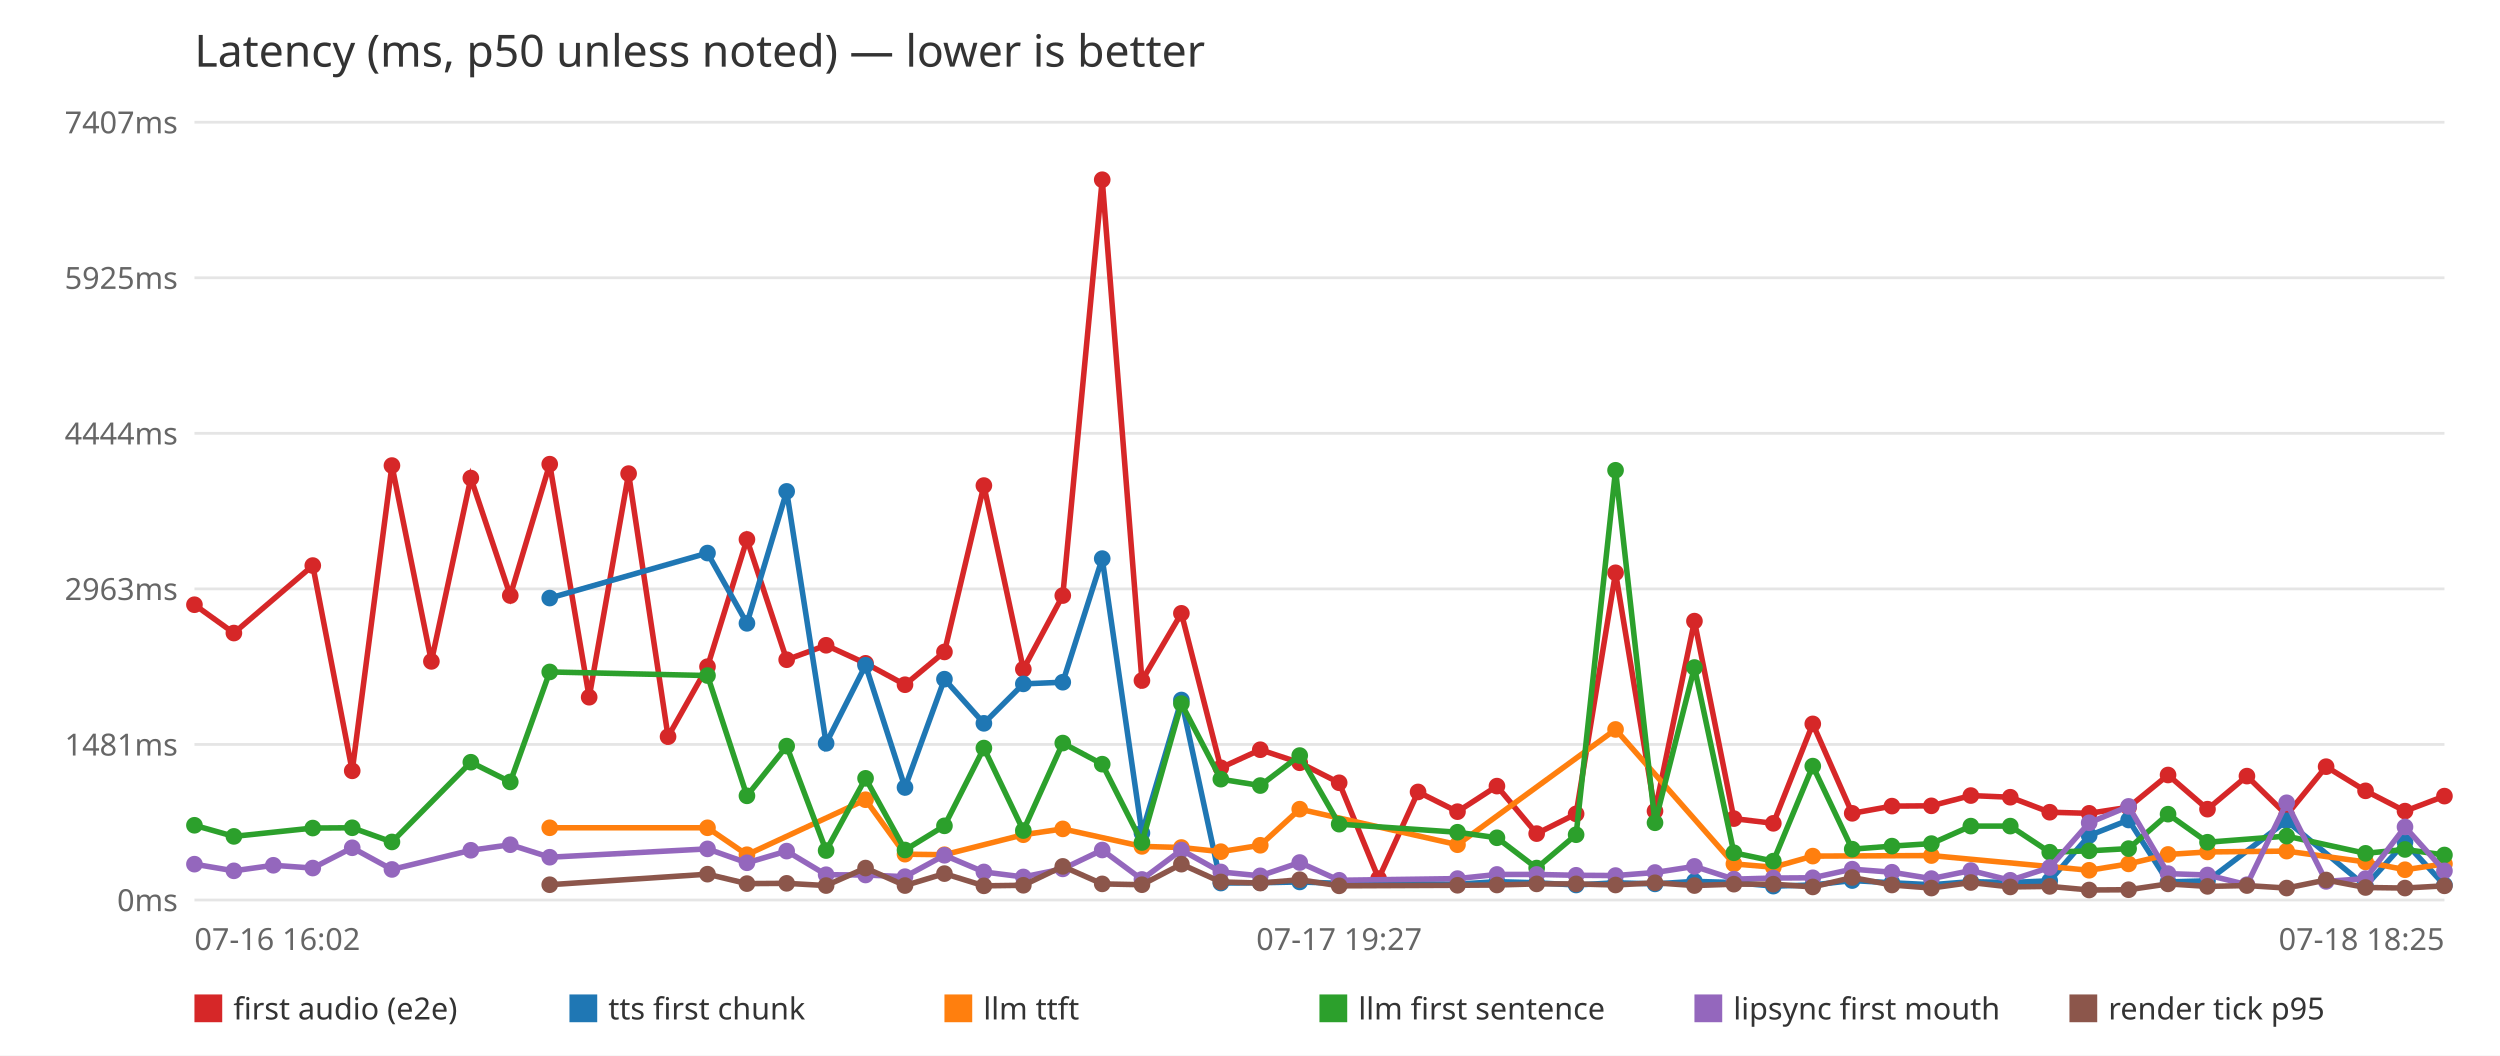
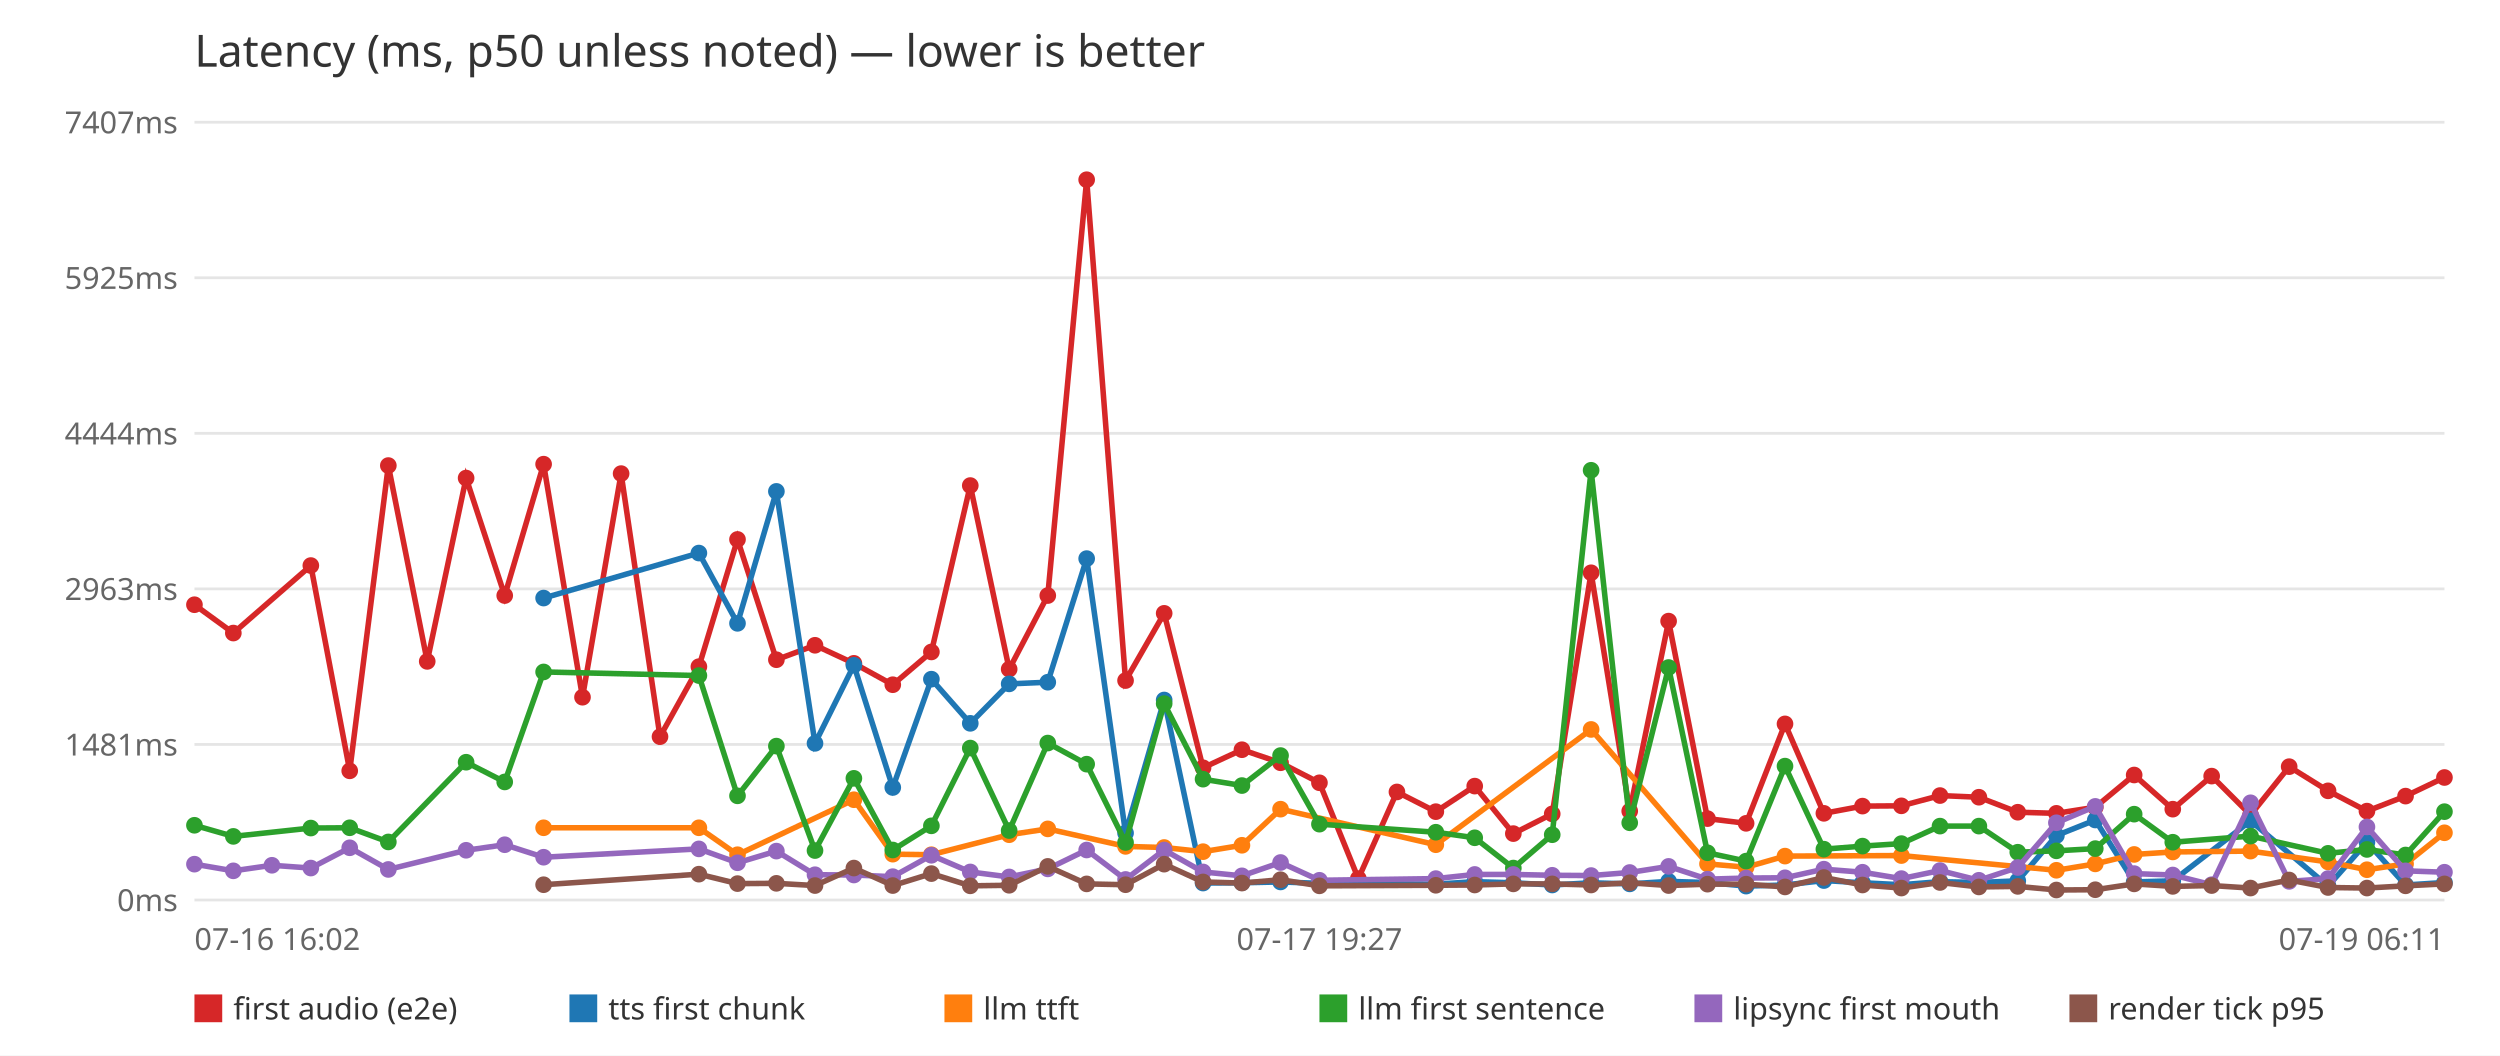
<svg xmlns="http://www.w3.org/2000/svg" width="900" height="380" viewBox="0 0 900 380" font-family="sans-serif">
  <rect width="900" height="380" fill="white" />
  <text x="70" y="24" font-size="16" fill="#333">Latency (ms, p50 unless noted) — lower is better</text>
  <line x1="70" y1="324.0" x2="880" y2="324.0" stroke="#e5e5e5" />
  <text x="64" y="328.0" font-size="11" fill="#666" text-anchor="end">0ms</text>
  <line x1="70" y1="268.0" x2="880" y2="268.0" stroke="#e5e5e5" />
  <text x="64" y="272.0" font-size="11" fill="#666" text-anchor="end">1481ms</text>
  <line x1="70" y1="212.0" x2="880" y2="212.0" stroke="#e5e5e5" />
  <text x="64" y="216.0" font-size="11" fill="#666" text-anchor="end">2963ms</text>
  <line x1="70" y1="156.0" x2="880" y2="156.0" stroke="#e5e5e5" />
  <text x="64" y="160.0" font-size="11" fill="#666" text-anchor="end">4444ms</text>
  <line x1="70" y1="100.0" x2="880" y2="100.0" stroke="#e5e5e5" />
  <text x="64" y="104.0" font-size="11" fill="#666" text-anchor="end">5925ms</text>
  <line x1="70" y1="44.0" x2="880" y2="44.0" stroke="#e5e5e5" />
  <text x="64" y="48.0" font-size="11" fill="#666" text-anchor="end">7407ms</text>
  <text x="70.0" y="342" font-size="11" fill="#666" text-anchor="start">07-16 16:02</text>
-   <text x="482.1" y="342" font-size="11" fill="#666" text-anchor="middle">07-17 19:27</text>
-   <text x="880.0" y="342" font-size="11" fill="#666" text-anchor="end">07-18 18:25</text>
-   <polyline points="70.0,217.7 84.2,227.9 112.6,203.6 126.8,277.5 141.1,167.6 155.3,238.1 169.5,172.1 183.7,214.4 197.9,167.1 212.1,251.0 226.3,170.5 240.5,265.2 254.7,240.0 268.9,194.2 283.2,237.5 297.4,232.3 311.6,238.8 325.8,246.5 340.0,234.7 354.2,174.8 368.4,240.9 382.6,214.4 396.8,64.7 411.1,245.0 425.3,220.8 439.5,276.4 453.7,269.9 467.9,274.6 482.1,281.8 496.3,316.3 510.5,285.1 524.7,292.2 538.9,283.0 553.2,300.1 567.4,293.0 581.6,206.2 595.8,292.0 610.0,223.6 624.2,294.7 638.4,296.4 652.6,260.6 666.8,292.8 681.1,290.2 695.3,290.1 709.5,286.4 723.7,287.0 737.9,292.4 752.1,292.8 766.3,290.6 780.5,279.0 794.7,291.3 808.9,279.4 823.2,293.4 837.4,276.0 851.6,284.7 865.8,292.0 880.0,286.6" fill="none" stroke="#d62728" stroke-width="2" />
+   <text x="475.0" y="342" font-size="11" fill="#666" text-anchor="middle">07-17 19:27</text>
+   <text x="880.0" y="342" font-size="11" fill="#666" text-anchor="end">07-19 06:11</text>
+   <polyline points="70.0,217.7 84.0,227.9 111.9,203.6 125.9,277.5 139.8,167.6 153.8,238.1 167.8,172.1 181.7,214.4 195.7,167.1 209.7,251.0 223.6,170.5 237.6,265.2 251.6,240.0 265.5,194.2 279.5,237.5 293.4,232.3 307.4,238.8 321.4,246.5 335.3,234.7 349.3,174.8 363.3,240.9 377.2,214.4 391.2,64.7 405.2,245.0 419.1,220.8 433.1,276.4 447.1,269.9 461.0,274.6 475.0,281.8 489.0,316.3 502.9,285.1 516.9,292.2 530.9,283.0 544.8,300.1 558.8,293.0 572.8,206.2 586.7,292.0 600.7,223.6 614.7,294.7 628.6,296.4 642.6,260.6 656.6,292.8 670.5,290.2 684.5,290.1 698.4,286.4 712.4,287.0 726.4,292.4 740.3,292.8 754.3,290.6 768.3,279.0 782.2,291.3 796.2,279.4 810.2,293.4 824.1,276.0 838.1,284.7 852.1,292.0 866.0,286.6 880.0,279.9" fill="none" stroke="#d62728" stroke-width="2" />
  <circle cx="70.0" cy="217.7" r="3" fill="#d62728" />
-   <circle cx="84.2" cy="227.9" r="3" fill="#d62728" />
-   <circle cx="112.6" cy="203.6" r="3" fill="#d62728" />
-   <circle cx="126.8" cy="277.5" r="3" fill="#d62728" />
-   <circle cx="141.1" cy="167.6" r="3" fill="#d62728" />
-   <circle cx="155.3" cy="238.1" r="3" fill="#d62728" />
-   <circle cx="169.5" cy="172.1" r="3" fill="#d62728" />
-   <circle cx="183.7" cy="214.4" r="3" fill="#d62728" />
-   <circle cx="197.9" cy="167.1" r="3" fill="#d62728" />
-   <circle cx="212.1" cy="251.0" r="3" fill="#d62728" />
-   <circle cx="226.3" cy="170.5" r="3" fill="#d62728" />
-   <circle cx="240.5" cy="265.2" r="3" fill="#d62728" />
-   <circle cx="254.7" cy="240.0" r="3" fill="#d62728" />
-   <circle cx="268.9" cy="194.2" r="3" fill="#d62728" />
-   <circle cx="283.2" cy="237.5" r="3" fill="#d62728" />
-   <circle cx="297.4" cy="232.3" r="3" fill="#d62728" />
-   <circle cx="311.6" cy="238.8" r="3" fill="#d62728" />
-   <circle cx="325.8" cy="246.5" r="3" fill="#d62728" />
-   <circle cx="340.0" cy="234.7" r="3" fill="#d62728" />
-   <circle cx="354.2" cy="174.8" r="3" fill="#d62728" />
-   <circle cx="368.4" cy="240.9" r="3" fill="#d62728" />
-   <circle cx="382.6" cy="214.4" r="3" fill="#d62728" />
-   <circle cx="396.8" cy="64.7" r="3" fill="#d62728" />
-   <circle cx="411.1" cy="245.0" r="3" fill="#d62728" />
-   <circle cx="425.3" cy="220.8" r="3" fill="#d62728" />
-   <circle cx="439.5" cy="276.4" r="3" fill="#d62728" />
-   <circle cx="453.7" cy="269.9" r="3" fill="#d62728" />
-   <circle cx="467.9" cy="274.6" r="3" fill="#d62728" />
-   <circle cx="482.1" cy="281.8" r="3" fill="#d62728" />
-   <circle cx="496.3" cy="316.3" r="3" fill="#d62728" />
-   <circle cx="510.5" cy="285.1" r="3" fill="#d62728" />
-   <circle cx="524.7" cy="292.2" r="3" fill="#d62728" />
-   <circle cx="538.9" cy="283.0" r="3" fill="#d62728" />
-   <circle cx="553.2" cy="300.1" r="3" fill="#d62728" />
-   <circle cx="567.4" cy="293.0" r="3" fill="#d62728" />
-   <circle cx="581.6" cy="206.2" r="3" fill="#d62728" />
-   <circle cx="595.8" cy="292.0" r="3" fill="#d62728" />
-   <circle cx="610.0" cy="223.6" r="3" fill="#d62728" />
-   <circle cx="624.2" cy="294.7" r="3" fill="#d62728" />
-   <circle cx="638.4" cy="296.4" r="3" fill="#d62728" />
-   <circle cx="652.6" cy="260.6" r="3" fill="#d62728" />
-   <circle cx="666.8" cy="292.8" r="3" fill="#d62728" />
-   <circle cx="681.1" cy="290.2" r="3" fill="#d62728" />
-   <circle cx="695.3" cy="290.1" r="3" fill="#d62728" />
-   <circle cx="709.5" cy="286.4" r="3" fill="#d62728" />
-   <circle cx="723.7" cy="287.0" r="3" fill="#d62728" />
-   <circle cx="737.9" cy="292.4" r="3" fill="#d62728" />
-   <circle cx="752.1" cy="292.8" r="3" fill="#d62728" />
-   <circle cx="766.3" cy="290.6" r="3" fill="#d62728" />
-   <circle cx="780.5" cy="279.0" r="3" fill="#d62728" />
-   <circle cx="794.7" cy="291.3" r="3" fill="#d62728" />
-   <circle cx="808.9" cy="279.4" r="3" fill="#d62728" />
-   <circle cx="823.2" cy="293.4" r="3" fill="#d62728" />
-   <circle cx="837.4" cy="276.0" r="3" fill="#d62728" />
-   <circle cx="851.6" cy="284.7" r="3" fill="#d62728" />
-   <circle cx="865.8" cy="292.0" r="3" fill="#d62728" />
-   <circle cx="880.0" cy="286.6" r="3" fill="#d62728" />
+   <circle cx="84.0" cy="227.9" r="3" fill="#d62728" />
+   <circle cx="111.9" cy="203.6" r="3" fill="#d62728" />
+   <circle cx="125.9" cy="277.5" r="3" fill="#d62728" />
+   <circle cx="139.8" cy="167.6" r="3" fill="#d62728" />
+   <circle cx="153.8" cy="238.1" r="3" fill="#d62728" />
+   <circle cx="167.8" cy="172.1" r="3" fill="#d62728" />
+   <circle cx="181.7" cy="214.4" r="3" fill="#d62728" />
+   <circle cx="195.7" cy="167.1" r="3" fill="#d62728" />
+   <circle cx="209.7" cy="251.0" r="3" fill="#d62728" />
+   <circle cx="223.6" cy="170.5" r="3" fill="#d62728" />
+   <circle cx="237.6" cy="265.2" r="3" fill="#d62728" />
+   <circle cx="251.6" cy="240.0" r="3" fill="#d62728" />
+   <circle cx="265.5" cy="194.2" r="3" fill="#d62728" />
+   <circle cx="279.5" cy="237.5" r="3" fill="#d62728" />
+   <circle cx="293.4" cy="232.3" r="3" fill="#d62728" />
+   <circle cx="307.4" cy="238.8" r="3" fill="#d62728" />
+   <circle cx="321.4" cy="246.5" r="3" fill="#d62728" />
+   <circle cx="335.3" cy="234.7" r="3" fill="#d62728" />
+   <circle cx="349.3" cy="174.8" r="3" fill="#d62728" />
+   <circle cx="363.3" cy="240.9" r="3" fill="#d62728" />
+   <circle cx="377.2" cy="214.4" r="3" fill="#d62728" />
+   <circle cx="391.2" cy="64.7" r="3" fill="#d62728" />
+   <circle cx="405.2" cy="245.0" r="3" fill="#d62728" />
+   <circle cx="419.1" cy="220.8" r="3" fill="#d62728" />
+   <circle cx="433.1" cy="276.4" r="3" fill="#d62728" />
+   <circle cx="447.1" cy="269.9" r="3" fill="#d62728" />
+   <circle cx="461.0" cy="274.6" r="3" fill="#d62728" />
+   <circle cx="475.0" cy="281.8" r="3" fill="#d62728" />
+   <circle cx="489.0" cy="316.3" r="3" fill="#d62728" />
+   <circle cx="502.9" cy="285.1" r="3" fill="#d62728" />
+   <circle cx="516.9" cy="292.2" r="3" fill="#d62728" />
+   <circle cx="530.9" cy="283.0" r="3" fill="#d62728" />
+   <circle cx="544.8" cy="300.1" r="3" fill="#d62728" />
+   <circle cx="558.8" cy="293.0" r="3" fill="#d62728" />
+   <circle cx="572.8" cy="206.2" r="3" fill="#d62728" />
+   <circle cx="586.7" cy="292.0" r="3" fill="#d62728" />
+   <circle cx="600.7" cy="223.6" r="3" fill="#d62728" />
+   <circle cx="614.7" cy="294.7" r="3" fill="#d62728" />
+   <circle cx="628.6" cy="296.4" r="3" fill="#d62728" />
+   <circle cx="642.6" cy="260.6" r="3" fill="#d62728" />
+   <circle cx="656.6" cy="292.8" r="3" fill="#d62728" />
+   <circle cx="670.5" cy="290.2" r="3" fill="#d62728" />
+   <circle cx="684.5" cy="290.1" r="3" fill="#d62728" />
+   <circle cx="698.4" cy="286.4" r="3" fill="#d62728" />
+   <circle cx="712.4" cy="287.0" r="3" fill="#d62728" />
+   <circle cx="726.4" cy="292.4" r="3" fill="#d62728" />
+   <circle cx="740.3" cy="292.8" r="3" fill="#d62728" />
+   <circle cx="754.3" cy="290.6" r="3" fill="#d62728" />
+   <circle cx="768.3" cy="279.0" r="3" fill="#d62728" />
+   <circle cx="782.2" cy="291.3" r="3" fill="#d62728" />
+   <circle cx="796.2" cy="279.4" r="3" fill="#d62728" />
+   <circle cx="810.2" cy="293.4" r="3" fill="#d62728" />
+   <circle cx="824.1" cy="276.0" r="3" fill="#d62728" />
+   <circle cx="838.1" cy="284.7" r="3" fill="#d62728" />
+   <circle cx="852.1" cy="292.0" r="3" fill="#d62728" />
+   <circle cx="866.0" cy="286.6" r="3" fill="#d62728" />
+   <circle cx="880.0" cy="279.9" r="3" fill="#d62728" />
  <rect x="70.0" y="358" width="10" height="10" fill="#d62728" />
  <text x="84.0" y="367" font-size="11" fill="#333">first audio (e2e)</text>
-   <polyline points="197.9,215.3 254.7,199.1 268.9,224.4 283.2,176.9 297.4,267.6 311.6,239.5 325.8,283.5 340.0,244.5 354.2,260.4 368.4,246.2 382.6,245.6 396.8,201.1 411.1,299.9 425.3,252.0 439.5,317.9 453.7,317.8 467.9,317.5 482.1,318.0 524.7,318.3 538.9,317.4 553.2,317.8 567.4,318.6 581.6,317.8 595.8,318.2 610.0,317.3 624.2,317.7 638.4,319.0 652.6,318.6 666.8,317.0 681.1,317.8 695.3,318.5 709.5,317.4 723.7,317.7 737.9,317.1 752.1,300.8 766.3,295.2 780.5,317.5 794.7,317.1 823.2,295.5 851.6,319.0 865.8,303.2 880.0,318.6" fill="none" stroke="#1f77b4" stroke-width="2" />
-   <circle cx="197.9" cy="215.3" r="3" fill="#1f77b4" />
-   <circle cx="254.7" cy="199.1" r="3" fill="#1f77b4" />
-   <circle cx="268.9" cy="224.4" r="3" fill="#1f77b4" />
-   <circle cx="283.2" cy="176.9" r="3" fill="#1f77b4" />
-   <circle cx="297.4" cy="267.6" r="3" fill="#1f77b4" />
-   <circle cx="311.6" cy="239.5" r="3" fill="#1f77b4" />
-   <circle cx="325.8" cy="283.5" r="3" fill="#1f77b4" />
-   <circle cx="340.0" cy="244.5" r="3" fill="#1f77b4" />
-   <circle cx="354.2" cy="260.4" r="3" fill="#1f77b4" />
-   <circle cx="368.4" cy="246.2" r="3" fill="#1f77b4" />
-   <circle cx="382.6" cy="245.6" r="3" fill="#1f77b4" />
-   <circle cx="396.8" cy="201.1" r="3" fill="#1f77b4" />
-   <circle cx="411.1" cy="299.9" r="3" fill="#1f77b4" />
-   <circle cx="425.3" cy="252.0" r="3" fill="#1f77b4" />
-   <circle cx="439.5" cy="317.9" r="3" fill="#1f77b4" />
-   <circle cx="453.7" cy="317.8" r="3" fill="#1f77b4" />
-   <circle cx="467.9" cy="317.5" r="3" fill="#1f77b4" />
-   <circle cx="482.1" cy="318.0" r="3" fill="#1f77b4" />
-   <circle cx="524.7" cy="318.3" r="3" fill="#1f77b4" />
-   <circle cx="538.9" cy="317.4" r="3" fill="#1f77b4" />
-   <circle cx="553.2" cy="317.8" r="3" fill="#1f77b4" />
-   <circle cx="567.4" cy="318.6" r="3" fill="#1f77b4" />
-   <circle cx="581.6" cy="317.8" r="3" fill="#1f77b4" />
-   <circle cx="595.8" cy="318.2" r="3" fill="#1f77b4" />
-   <circle cx="610.0" cy="317.3" r="3" fill="#1f77b4" />
-   <circle cx="624.2" cy="317.7" r="3" fill="#1f77b4" />
-   <circle cx="638.4" cy="319.0" r="3" fill="#1f77b4" />
-   <circle cx="652.6" cy="318.6" r="3" fill="#1f77b4" />
-   <circle cx="666.8" cy="317.0" r="3" fill="#1f77b4" />
-   <circle cx="681.1" cy="317.8" r="3" fill="#1f77b4" />
-   <circle cx="695.3" cy="318.5" r="3" fill="#1f77b4" />
-   <circle cx="709.5" cy="317.4" r="3" fill="#1f77b4" />
-   <circle cx="723.7" cy="317.7" r="3" fill="#1f77b4" />
-   <circle cx="737.9" cy="317.1" r="3" fill="#1f77b4" />
-   <circle cx="752.1" cy="300.8" r="3" fill="#1f77b4" />
-   <circle cx="766.3" cy="295.2" r="3" fill="#1f77b4" />
-   <circle cx="780.5" cy="317.5" r="3" fill="#1f77b4" />
-   <circle cx="794.7" cy="317.1" r="3" fill="#1f77b4" />
-   <circle cx="823.2" cy="295.5" r="3" fill="#1f77b4" />
-   <circle cx="851.6" cy="319.0" r="3" fill="#1f77b4" />
-   <circle cx="865.8" cy="303.2" r="3" fill="#1f77b4" />
-   <circle cx="880.0" cy="318.6" r="3" fill="#1f77b4" />
+   <polyline points="195.7,215.3 251.6,199.1 265.5,224.4 279.5,176.9 293.4,267.6 307.4,239.5 321.4,283.5 335.3,244.5 349.3,260.4 363.3,246.2 377.2,245.6 391.2,201.1 405.2,299.9 419.1,252.0 433.1,317.9 447.1,317.8 461.0,317.5 475.0,318.0 516.9,318.3 530.9,317.4 544.8,317.8 558.8,318.6 572.8,317.8 586.7,318.2 600.7,317.3 614.7,317.7 628.6,319.0 642.6,318.6 656.6,317.0 670.5,317.8 684.5,318.5 698.4,317.4 712.4,317.7 726.4,317.1 740.3,300.8 754.3,295.2 768.3,317.5 782.2,317.1 810.2,295.5 838.1,319.0 852.1,303.2 866.0,318.6 880.0,317.7" fill="none" stroke="#1f77b4" stroke-width="2" />
+   <circle cx="195.7" cy="215.3" r="3" fill="#1f77b4" />
+   <circle cx="251.6" cy="199.1" r="3" fill="#1f77b4" />
+   <circle cx="265.5" cy="224.4" r="3" fill="#1f77b4" />
+   <circle cx="279.5" cy="176.9" r="3" fill="#1f77b4" />
+   <circle cx="293.4" cy="267.6" r="3" fill="#1f77b4" />
+   <circle cx="307.4" cy="239.5" r="3" fill="#1f77b4" />
+   <circle cx="321.4" cy="283.5" r="3" fill="#1f77b4" />
+   <circle cx="335.3" cy="244.5" r="3" fill="#1f77b4" />
+   <circle cx="349.3" cy="260.4" r="3" fill="#1f77b4" />
+   <circle cx="363.3" cy="246.2" r="3" fill="#1f77b4" />
+   <circle cx="377.2" cy="245.6" r="3" fill="#1f77b4" />
+   <circle cx="391.2" cy="201.1" r="3" fill="#1f77b4" />
+   <circle cx="405.2" cy="299.9" r="3" fill="#1f77b4" />
+   <circle cx="419.1" cy="252.0" r="3" fill="#1f77b4" />
+   <circle cx="433.1" cy="317.9" r="3" fill="#1f77b4" />
+   <circle cx="447.1" cy="317.8" r="3" fill="#1f77b4" />
+   <circle cx="461.0" cy="317.5" r="3" fill="#1f77b4" />
+   <circle cx="475.0" cy="318.0" r="3" fill="#1f77b4" />
+   <circle cx="516.9" cy="318.3" r="3" fill="#1f77b4" />
+   <circle cx="530.9" cy="317.4" r="3" fill="#1f77b4" />
+   <circle cx="544.8" cy="317.8" r="3" fill="#1f77b4" />
+   <circle cx="558.8" cy="318.6" r="3" fill="#1f77b4" />
+   <circle cx="572.8" cy="317.8" r="3" fill="#1f77b4" />
+   <circle cx="586.7" cy="318.2" r="3" fill="#1f77b4" />
+   <circle cx="600.7" cy="317.3" r="3" fill="#1f77b4" />
+   <circle cx="614.7" cy="317.7" r="3" fill="#1f77b4" />
+   <circle cx="628.6" cy="319.0" r="3" fill="#1f77b4" />
+   <circle cx="642.6" cy="318.6" r="3" fill="#1f77b4" />
+   <circle cx="656.6" cy="317.0" r="3" fill="#1f77b4" />
+   <circle cx="670.5" cy="317.8" r="3" fill="#1f77b4" />
+   <circle cx="684.5" cy="318.5" r="3" fill="#1f77b4" />
+   <circle cx="698.4" cy="317.4" r="3" fill="#1f77b4" />
+   <circle cx="712.4" cy="317.7" r="3" fill="#1f77b4" />
+   <circle cx="726.4" cy="317.1" r="3" fill="#1f77b4" />
+   <circle cx="740.3" cy="300.8" r="3" fill="#1f77b4" />
+   <circle cx="754.3" cy="295.2" r="3" fill="#1f77b4" />
+   <circle cx="768.3" cy="317.5" r="3" fill="#1f77b4" />
+   <circle cx="782.2" cy="317.1" r="3" fill="#1f77b4" />
+   <circle cx="810.2" cy="295.5" r="3" fill="#1f77b4" />
+   <circle cx="838.1" cy="319.0" r="3" fill="#1f77b4" />
+   <circle cx="852.1" cy="303.2" r="3" fill="#1f77b4" />
+   <circle cx="866.0" cy="318.6" r="3" fill="#1f77b4" />
+   <circle cx="880.0" cy="317.7" r="3" fill="#1f77b4" />
  <rect x="205.0" y="358" width="10" height="10" fill="#1f77b4" />
  <text x="219.0" y="367" font-size="11" fill="#333">tts first chunk</text>
-   <polyline points="197.9,298.0 254.7,298.0 268.9,307.7 311.6,287.9 325.8,307.5 340.0,307.7 368.4,300.5 382.6,298.4 411.1,304.7 425.3,305.1 439.5,306.6 453.7,304.3 467.9,291.3 524.7,304.1 581.6,262.6 624.2,311.0 638.4,312.2 652.6,308.2 695.3,308.0 752.1,313.3 766.3,311.0 780.5,307.6 794.7,306.7 823.2,306.4 851.6,310.3 865.8,313.1 880.0,311.0" fill="none" stroke="#ff7f0e" stroke-width="2" />
-   <circle cx="197.9" cy="298.0" r="3" fill="#ff7f0e" />
-   <circle cx="254.7" cy="298.0" r="3" fill="#ff7f0e" />
-   <circle cx="268.9" cy="307.7" r="3" fill="#ff7f0e" />
-   <circle cx="311.6" cy="287.9" r="3" fill="#ff7f0e" />
-   <circle cx="325.8" cy="307.5" r="3" fill="#ff7f0e" />
-   <circle cx="340.0" cy="307.7" r="3" fill="#ff7f0e" />
-   <circle cx="368.4" cy="300.5" r="3" fill="#ff7f0e" />
-   <circle cx="382.6" cy="298.4" r="3" fill="#ff7f0e" />
-   <circle cx="411.1" cy="304.7" r="3" fill="#ff7f0e" />
-   <circle cx="425.3" cy="305.1" r="3" fill="#ff7f0e" />
-   <circle cx="439.5" cy="306.6" r="3" fill="#ff7f0e" />
-   <circle cx="453.7" cy="304.3" r="3" fill="#ff7f0e" />
-   <circle cx="467.9" cy="291.3" r="3" fill="#ff7f0e" />
-   <circle cx="524.7" cy="304.1" r="3" fill="#ff7f0e" />
-   <circle cx="581.6" cy="262.6" r="3" fill="#ff7f0e" />
-   <circle cx="624.2" cy="311.0" r="3" fill="#ff7f0e" />
-   <circle cx="638.4" cy="312.2" r="3" fill="#ff7f0e" />
-   <circle cx="652.6" cy="308.2" r="3" fill="#ff7f0e" />
-   <circle cx="695.3" cy="308.0" r="3" fill="#ff7f0e" />
-   <circle cx="752.1" cy="313.3" r="3" fill="#ff7f0e" />
-   <circle cx="766.3" cy="311.0" r="3" fill="#ff7f0e" />
-   <circle cx="780.5" cy="307.6" r="3" fill="#ff7f0e" />
-   <circle cx="794.7" cy="306.7" r="3" fill="#ff7f0e" />
-   <circle cx="823.2" cy="306.4" r="3" fill="#ff7f0e" />
-   <circle cx="851.6" cy="310.3" r="3" fill="#ff7f0e" />
-   <circle cx="865.8" cy="313.1" r="3" fill="#ff7f0e" />
-   <circle cx="880.0" cy="311.0" r="3" fill="#ff7f0e" />
+   <polyline points="195.7,298.0 251.6,298.0 265.5,307.7 307.4,287.9 321.4,307.5 335.3,307.7 363.3,300.5 377.2,298.4 405.2,304.7 419.1,305.1 433.1,306.6 447.1,304.3 461.0,291.3 516.9,304.1 572.8,262.6 614.7,311.0 628.6,312.2 642.6,308.2 684.5,308.0 740.3,313.3 754.3,311.0 768.3,307.6 782.2,306.7 810.2,306.4 838.1,310.3 852.1,313.1 866.0,311.0 880.0,299.8" fill="none" stroke="#ff7f0e" stroke-width="2" />
+   <circle cx="195.7" cy="298.0" r="3" fill="#ff7f0e" />
+   <circle cx="251.6" cy="298.0" r="3" fill="#ff7f0e" />
+   <circle cx="265.5" cy="307.7" r="3" fill="#ff7f0e" />
+   <circle cx="307.4" cy="287.9" r="3" fill="#ff7f0e" />
+   <circle cx="321.4" cy="307.5" r="3" fill="#ff7f0e" />
+   <circle cx="335.3" cy="307.7" r="3" fill="#ff7f0e" />
+   <circle cx="363.3" cy="300.5" r="3" fill="#ff7f0e" />
+   <circle cx="377.2" cy="298.4" r="3" fill="#ff7f0e" />
+   <circle cx="405.2" cy="304.7" r="3" fill="#ff7f0e" />
+   <circle cx="419.1" cy="305.1" r="3" fill="#ff7f0e" />
+   <circle cx="433.1" cy="306.6" r="3" fill="#ff7f0e" />
+   <circle cx="447.1" cy="304.3" r="3" fill="#ff7f0e" />
+   <circle cx="461.0" cy="291.3" r="3" fill="#ff7f0e" />
+   <circle cx="516.9" cy="304.1" r="3" fill="#ff7f0e" />
+   <circle cx="572.8" cy="262.6" r="3" fill="#ff7f0e" />
+   <circle cx="614.7" cy="311.0" r="3" fill="#ff7f0e" />
+   <circle cx="628.6" cy="312.2" r="3" fill="#ff7f0e" />
+   <circle cx="642.6" cy="308.2" r="3" fill="#ff7f0e" />
+   <circle cx="684.5" cy="308.0" r="3" fill="#ff7f0e" />
+   <circle cx="740.3" cy="313.3" r="3" fill="#ff7f0e" />
+   <circle cx="754.3" cy="311.0" r="3" fill="#ff7f0e" />
+   <circle cx="768.3" cy="307.6" r="3" fill="#ff7f0e" />
+   <circle cx="782.2" cy="306.7" r="3" fill="#ff7f0e" />
+   <circle cx="810.2" cy="306.4" r="3" fill="#ff7f0e" />
+   <circle cx="838.1" cy="310.3" r="3" fill="#ff7f0e" />
+   <circle cx="852.1" cy="313.1" r="3" fill="#ff7f0e" />
+   <circle cx="866.0" cy="311.0" r="3" fill="#ff7f0e" />
+   <circle cx="880.0" cy="299.8" r="3" fill="#ff7f0e" />
  <rect x="340.0" y="358" width="10" height="10" fill="#ff7f0e" />
  <text x="354.0" y="367" font-size="11" fill="#333">llm ttft</text>
-   <polyline points="70.0,297.1 84.2,301.1 112.6,298.1 126.8,298.0 141.1,303.1 169.5,274.4 183.7,281.5 197.9,241.9 254.7,243.2 268.9,286.5 283.2,268.6 297.4,306.2 311.6,280.2 325.8,306.0 340.0,297.3 354.2,269.3 368.4,299.0 382.6,267.5 396.8,275.1 411.1,303.3 425.3,253.3 439.5,280.5 453.7,282.8 467.9,272.0 482.1,296.7 524.7,299.6 538.9,301.6 553.2,312.5 567.4,300.5 581.6,169.3 595.8,296.2 610.0,240.3 624.2,307.0 638.4,310.0 652.6,275.8 666.8,305.7 681.1,304.6 695.3,303.7 709.5,297.4 723.7,297.4 737.9,306.8 752.1,306.3 766.3,305.5 780.5,293.1 794.7,303.2 823.2,301.0 851.6,307.2 865.8,305.8 880.0,307.8" fill="none" stroke="#2ca02c" stroke-width="2" />
+   <polyline points="70.0,297.1 84.0,301.1 111.9,298.1 125.9,298.0 139.8,303.1 167.8,274.4 181.7,281.5 195.7,241.9 251.6,243.2 265.5,286.5 279.5,268.6 293.4,306.2 307.4,280.2 321.4,306.0 335.3,297.3 349.3,269.3 363.3,299.0 377.2,267.5 391.2,275.1 405.2,303.3 419.1,253.3 433.1,280.5 447.1,282.8 461.0,272.0 475.0,296.7 516.9,299.6 530.9,301.6 544.8,312.5 558.8,300.5 572.8,169.3 586.7,296.2 600.7,240.3 614.7,307.0 628.6,310.0 642.6,275.8 656.6,305.7 670.5,304.6 684.5,303.7 698.4,297.4 712.4,297.4 726.4,306.8 740.3,306.3 754.3,305.5 768.3,293.1 782.2,303.2 810.2,301.0 838.1,307.2 852.1,305.8 866.0,307.8 880.0,292.2" fill="none" stroke="#2ca02c" stroke-width="2" />
  <circle cx="70.0" cy="297.1" r="3" fill="#2ca02c" />
-   <circle cx="84.2" cy="301.1" r="3" fill="#2ca02c" />
-   <circle cx="112.6" cy="298.1" r="3" fill="#2ca02c" />
-   <circle cx="126.8" cy="298.0" r="3" fill="#2ca02c" />
-   <circle cx="141.1" cy="303.1" r="3" fill="#2ca02c" />
-   <circle cx="169.5" cy="274.4" r="3" fill="#2ca02c" />
-   <circle cx="183.7" cy="281.5" r="3" fill="#2ca02c" />
-   <circle cx="197.9" cy="241.9" r="3" fill="#2ca02c" />
-   <circle cx="254.7" cy="243.2" r="3" fill="#2ca02c" />
-   <circle cx="268.9" cy="286.5" r="3" fill="#2ca02c" />
-   <circle cx="283.2" cy="268.6" r="3" fill="#2ca02c" />
-   <circle cx="297.4" cy="306.2" r="3" fill="#2ca02c" />
-   <circle cx="311.6" cy="280.2" r="3" fill="#2ca02c" />
-   <circle cx="325.8" cy="306.0" r="3" fill="#2ca02c" />
-   <circle cx="340.0" cy="297.3" r="3" fill="#2ca02c" />
-   <circle cx="354.2" cy="269.3" r="3" fill="#2ca02c" />
-   <circle cx="368.4" cy="299.0" r="3" fill="#2ca02c" />
-   <circle cx="382.6" cy="267.5" r="3" fill="#2ca02c" />
-   <circle cx="396.8" cy="275.1" r="3" fill="#2ca02c" />
-   <circle cx="411.1" cy="303.3" r="3" fill="#2ca02c" />
-   <circle cx="425.3" cy="253.3" r="3" fill="#2ca02c" />
-   <circle cx="439.5" cy="280.5" r="3" fill="#2ca02c" />
-   <circle cx="453.7" cy="282.8" r="3" fill="#2ca02c" />
-   <circle cx="467.9" cy="272.0" r="3" fill="#2ca02c" />
-   <circle cx="482.1" cy="296.7" r="3" fill="#2ca02c" />
-   <circle cx="524.7" cy="299.6" r="3" fill="#2ca02c" />
-   <circle cx="538.9" cy="301.6" r="3" fill="#2ca02c" />
-   <circle cx="553.2" cy="312.5" r="3" fill="#2ca02c" />
-   <circle cx="567.4" cy="300.5" r="3" fill="#2ca02c" />
-   <circle cx="581.6" cy="169.3" r="3" fill="#2ca02c" />
-   <circle cx="595.8" cy="296.2" r="3" fill="#2ca02c" />
-   <circle cx="610.0" cy="240.3" r="3" fill="#2ca02c" />
-   <circle cx="624.2" cy="307.0" r="3" fill="#2ca02c" />
-   <circle cx="638.4" cy="310.0" r="3" fill="#2ca02c" />
-   <circle cx="652.6" cy="275.8" r="3" fill="#2ca02c" />
-   <circle cx="666.8" cy="305.7" r="3" fill="#2ca02c" />
-   <circle cx="681.1" cy="304.6" r="3" fill="#2ca02c" />
-   <circle cx="695.3" cy="303.7" r="3" fill="#2ca02c" />
-   <circle cx="709.5" cy="297.4" r="3" fill="#2ca02c" />
-   <circle cx="723.7" cy="297.4" r="3" fill="#2ca02c" />
-   <circle cx="737.9" cy="306.8" r="3" fill="#2ca02c" />
-   <circle cx="752.1" cy="306.3" r="3" fill="#2ca02c" />
-   <circle cx="766.3" cy="305.5" r="3" fill="#2ca02c" />
-   <circle cx="780.5" cy="293.1" r="3" fill="#2ca02c" />
-   <circle cx="794.7" cy="303.2" r="3" fill="#2ca02c" />
-   <circle cx="823.2" cy="301.0" r="3" fill="#2ca02c" />
-   <circle cx="851.6" cy="307.2" r="3" fill="#2ca02c" />
-   <circle cx="865.8" cy="305.8" r="3" fill="#2ca02c" />
-   <circle cx="880.0" cy="307.8" r="3" fill="#2ca02c" />
+   <circle cx="84.0" cy="301.1" r="3" fill="#2ca02c" />
+   <circle cx="111.9" cy="298.1" r="3" fill="#2ca02c" />
+   <circle cx="125.9" cy="298.0" r="3" fill="#2ca02c" />
+   <circle cx="139.8" cy="303.1" r="3" fill="#2ca02c" />
+   <circle cx="167.8" cy="274.4" r="3" fill="#2ca02c" />
+   <circle cx="181.7" cy="281.5" r="3" fill="#2ca02c" />
+   <circle cx="195.7" cy="241.9" r="3" fill="#2ca02c" />
+   <circle cx="251.6" cy="243.2" r="3" fill="#2ca02c" />
+   <circle cx="265.5" cy="286.5" r="3" fill="#2ca02c" />
+   <circle cx="279.5" cy="268.6" r="3" fill="#2ca02c" />
+   <circle cx="293.4" cy="306.2" r="3" fill="#2ca02c" />
+   <circle cx="307.4" cy="280.2" r="3" fill="#2ca02c" />
+   <circle cx="321.4" cy="306.0" r="3" fill="#2ca02c" />
+   <circle cx="335.3" cy="297.3" r="3" fill="#2ca02c" />
+   <circle cx="349.3" cy="269.3" r="3" fill="#2ca02c" />
+   <circle cx="363.3" cy="299.0" r="3" fill="#2ca02c" />
+   <circle cx="377.2" cy="267.5" r="3" fill="#2ca02c" />
+   <circle cx="391.2" cy="275.1" r="3" fill="#2ca02c" />
+   <circle cx="405.2" cy="303.3" r="3" fill="#2ca02c" />
+   <circle cx="419.1" cy="253.3" r="3" fill="#2ca02c" />
+   <circle cx="433.1" cy="280.5" r="3" fill="#2ca02c" />
+   <circle cx="447.1" cy="282.8" r="3" fill="#2ca02c" />
+   <circle cx="461.0" cy="272.0" r="3" fill="#2ca02c" />
+   <circle cx="475.0" cy="296.7" r="3" fill="#2ca02c" />
+   <circle cx="516.9" cy="299.6" r="3" fill="#2ca02c" />
+   <circle cx="530.9" cy="301.6" r="3" fill="#2ca02c" />
+   <circle cx="544.8" cy="312.5" r="3" fill="#2ca02c" />
+   <circle cx="558.8" cy="300.5" r="3" fill="#2ca02c" />
+   <circle cx="572.8" cy="169.3" r="3" fill="#2ca02c" />
+   <circle cx="586.7" cy="296.2" r="3" fill="#2ca02c" />
+   <circle cx="600.7" cy="240.3" r="3" fill="#2ca02c" />
+   <circle cx="614.7" cy="307.0" r="3" fill="#2ca02c" />
+   <circle cx="628.6" cy="310.0" r="3" fill="#2ca02c" />
+   <circle cx="642.6" cy="275.8" r="3" fill="#2ca02c" />
+   <circle cx="656.6" cy="305.7" r="3" fill="#2ca02c" />
+   <circle cx="670.5" cy="304.6" r="3" fill="#2ca02c" />
+   <circle cx="684.5" cy="303.7" r="3" fill="#2ca02c" />
+   <circle cx="698.4" cy="297.4" r="3" fill="#2ca02c" />
+   <circle cx="712.4" cy="297.4" r="3" fill="#2ca02c" />
+   <circle cx="726.4" cy="306.8" r="3" fill="#2ca02c" />
+   <circle cx="740.3" cy="306.3" r="3" fill="#2ca02c" />
+   <circle cx="754.3" cy="305.5" r="3" fill="#2ca02c" />
+   <circle cx="768.3" cy="293.1" r="3" fill="#2ca02c" />
+   <circle cx="782.2" cy="303.2" r="3" fill="#2ca02c" />
+   <circle cx="810.2" cy="301.0" r="3" fill="#2ca02c" />
+   <circle cx="838.1" cy="307.2" r="3" fill="#2ca02c" />
+   <circle cx="852.1" cy="305.8" r="3" fill="#2ca02c" />
+   <circle cx="866.0" cy="307.8" r="3" fill="#2ca02c" />
+   <circle cx="880.0" cy="292.2" r="3" fill="#2ca02c" />
  <rect x="475.0" y="358" width="10" height="10" fill="#2ca02c" />
  <text x="489.0" y="367" font-size="11" fill="#333">llm first sentence</text>
-   <polyline points="70.0,311.1 84.2,313.5 98.4,311.5 112.6,312.5 126.8,305.2 141.1,313.0 169.5,306.1 183.7,304.1 197.9,308.6 254.7,305.6 268.9,310.6 283.2,306.4 297.4,314.9 311.6,315.0 325.8,315.6 340.0,307.9 354.2,313.9 368.4,315.7 382.6,312.8 396.8,306.0 411.1,316.6 425.3,306.0 439.5,313.9 453.7,315.3 467.9,310.5 482.1,316.9 524.7,316.3 538.9,314.8 553.2,314.8 567.4,315.1 581.6,315.2 595.8,314.1 610.0,311.9 624.2,316.5 638.4,316.1 652.6,316.0 666.8,312.9 681.1,314.0 695.3,316.3 709.5,313.4 723.7,316.9 737.9,312.3 752.1,296.2 766.3,290.3 780.5,314.5 794.7,315.0 808.9,318.5 823.2,289.0 837.4,317.3 851.6,316.3 865.8,297.7 880.0,313.5" fill="none" stroke="#9467bd" stroke-width="2" />
+   <polyline points="70.0,311.1 84.0,313.5 97.9,311.5 111.9,312.5 125.9,305.2 139.8,313.0 167.8,306.1 181.7,304.1 195.7,308.6 251.6,305.6 265.5,310.6 279.5,306.4 293.4,314.9 307.4,315.0 321.4,315.6 335.3,307.9 349.3,313.9 363.3,315.7 377.2,312.8 391.2,306.0 405.2,316.6 419.1,306.0 433.1,313.9 447.1,315.3 461.0,310.5 475.0,316.9 516.9,316.3 530.9,314.8 544.8,314.8 558.8,315.1 572.8,315.2 586.7,314.1 600.7,311.9 614.7,316.5 628.6,316.1 642.6,316.0 656.6,312.9 670.5,314.0 684.5,316.3 698.4,313.4 712.4,316.9 726.4,312.3 740.3,296.2 754.3,290.3 768.3,314.5 782.2,315.0 796.2,318.5 810.2,289.0 824.1,317.3 838.1,316.3 852.1,297.7 866.0,313.5 880.0,314.0" fill="none" stroke="#9467bd" stroke-width="2" />
  <circle cx="70.0" cy="311.1" r="3" fill="#9467bd" />
-   <circle cx="84.2" cy="313.5" r="3" fill="#9467bd" />
-   <circle cx="98.4" cy="311.5" r="3" fill="#9467bd" />
-   <circle cx="112.6" cy="312.5" r="3" fill="#9467bd" />
-   <circle cx="126.8" cy="305.2" r="3" fill="#9467bd" />
-   <circle cx="141.1" cy="313.0" r="3" fill="#9467bd" />
-   <circle cx="169.5" cy="306.1" r="3" fill="#9467bd" />
-   <circle cx="183.7" cy="304.1" r="3" fill="#9467bd" />
-   <circle cx="197.9" cy="308.6" r="3" fill="#9467bd" />
-   <circle cx="254.7" cy="305.6" r="3" fill="#9467bd" />
-   <circle cx="268.9" cy="310.6" r="3" fill="#9467bd" />
-   <circle cx="283.2" cy="306.4" r="3" fill="#9467bd" />
-   <circle cx="297.4" cy="314.9" r="3" fill="#9467bd" />
-   <circle cx="311.6" cy="315.0" r="3" fill="#9467bd" />
-   <circle cx="325.8" cy="315.6" r="3" fill="#9467bd" />
-   <circle cx="340.0" cy="307.9" r="3" fill="#9467bd" />
-   <circle cx="354.2" cy="313.9" r="3" fill="#9467bd" />
-   <circle cx="368.4" cy="315.7" r="3" fill="#9467bd" />
-   <circle cx="382.6" cy="312.8" r="3" fill="#9467bd" />
-   <circle cx="396.8" cy="306.0" r="3" fill="#9467bd" />
-   <circle cx="411.1" cy="316.6" r="3" fill="#9467bd" />
-   <circle cx="425.3" cy="306.0" r="3" fill="#9467bd" />
-   <circle cx="439.5" cy="313.9" r="3" fill="#9467bd" />
-   <circle cx="453.7" cy="315.3" r="3" fill="#9467bd" />
-   <circle cx="467.9" cy="310.5" r="3" fill="#9467bd" />
-   <circle cx="482.1" cy="316.9" r="3" fill="#9467bd" />
-   <circle cx="524.7" cy="316.3" r="3" fill="#9467bd" />
-   <circle cx="538.9" cy="314.8" r="3" fill="#9467bd" />
-   <circle cx="553.2" cy="314.8" r="3" fill="#9467bd" />
-   <circle cx="567.4" cy="315.1" r="3" fill="#9467bd" />
-   <circle cx="581.6" cy="315.2" r="3" fill="#9467bd" />
-   <circle cx="595.8" cy="314.1" r="3" fill="#9467bd" />
-   <circle cx="610.0" cy="311.9" r="3" fill="#9467bd" />
-   <circle cx="624.2" cy="316.5" r="3" fill="#9467bd" />
-   <circle cx="638.4" cy="316.1" r="3" fill="#9467bd" />
-   <circle cx="652.6" cy="316.0" r="3" fill="#9467bd" />
-   <circle cx="666.8" cy="312.9" r="3" fill="#9467bd" />
-   <circle cx="681.1" cy="314.0" r="3" fill="#9467bd" />
-   <circle cx="695.3" cy="316.3" r="3" fill="#9467bd" />
-   <circle cx="709.5" cy="313.4" r="3" fill="#9467bd" />
-   <circle cx="723.7" cy="316.9" r="3" fill="#9467bd" />
-   <circle cx="737.9" cy="312.3" r="3" fill="#9467bd" />
-   <circle cx="752.1" cy="296.2" r="3" fill="#9467bd" />
-   <circle cx="766.3" cy="290.3" r="3" fill="#9467bd" />
-   <circle cx="780.5" cy="314.5" r="3" fill="#9467bd" />
-   <circle cx="794.7" cy="315.0" r="3" fill="#9467bd" />
-   <circle cx="808.9" cy="318.5" r="3" fill="#9467bd" />
-   <circle cx="823.2" cy="289.0" r="3" fill="#9467bd" />
-   <circle cx="837.4" cy="317.3" r="3" fill="#9467bd" />
-   <circle cx="851.6" cy="316.3" r="3" fill="#9467bd" />
-   <circle cx="865.8" cy="297.7" r="3" fill="#9467bd" />
-   <circle cx="880.0" cy="313.5" r="3" fill="#9467bd" />
+   <circle cx="84.0" cy="313.5" r="3" fill="#9467bd" />
+   <circle cx="97.9" cy="311.5" r="3" fill="#9467bd" />
+   <circle cx="111.9" cy="312.5" r="3" fill="#9467bd" />
+   <circle cx="125.9" cy="305.2" r="3" fill="#9467bd" />
+   <circle cx="139.8" cy="313.0" r="3" fill="#9467bd" />
+   <circle cx="167.8" cy="306.1" r="3" fill="#9467bd" />
+   <circle cx="181.7" cy="304.1" r="3" fill="#9467bd" />
+   <circle cx="195.7" cy="308.6" r="3" fill="#9467bd" />
+   <circle cx="251.6" cy="305.6" r="3" fill="#9467bd" />
+   <circle cx="265.5" cy="310.6" r="3" fill="#9467bd" />
+   <circle cx="279.5" cy="306.4" r="3" fill="#9467bd" />
+   <circle cx="293.4" cy="314.9" r="3" fill="#9467bd" />
+   <circle cx="307.4" cy="315.0" r="3" fill="#9467bd" />
+   <circle cx="321.4" cy="315.6" r="3" fill="#9467bd" />
+   <circle cx="335.3" cy="307.9" r="3" fill="#9467bd" />
+   <circle cx="349.3" cy="313.9" r="3" fill="#9467bd" />
+   <circle cx="363.3" cy="315.7" r="3" fill="#9467bd" />
+   <circle cx="377.2" cy="312.8" r="3" fill="#9467bd" />
+   <circle cx="391.2" cy="306.0" r="3" fill="#9467bd" />
+   <circle cx="405.2" cy="316.6" r="3" fill="#9467bd" />
+   <circle cx="419.1" cy="306.0" r="3" fill="#9467bd" />
+   <circle cx="433.1" cy="313.9" r="3" fill="#9467bd" />
+   <circle cx="447.1" cy="315.3" r="3" fill="#9467bd" />
+   <circle cx="461.0" cy="310.5" r="3" fill="#9467bd" />
+   <circle cx="475.0" cy="316.9" r="3" fill="#9467bd" />
+   <circle cx="516.9" cy="316.3" r="3" fill="#9467bd" />
+   <circle cx="530.9" cy="314.8" r="3" fill="#9467bd" />
+   <circle cx="544.8" cy="314.8" r="3" fill="#9467bd" />
+   <circle cx="558.8" cy="315.1" r="3" fill="#9467bd" />
+   <circle cx="572.8" cy="315.2" r="3" fill="#9467bd" />
+   <circle cx="586.7" cy="314.1" r="3" fill="#9467bd" />
+   <circle cx="600.7" cy="311.9" r="3" fill="#9467bd" />
+   <circle cx="614.7" cy="316.5" r="3" fill="#9467bd" />
+   <circle cx="628.6" cy="316.1" r="3" fill="#9467bd" />
+   <circle cx="642.6" cy="316.0" r="3" fill="#9467bd" />
+   <circle cx="656.6" cy="312.9" r="3" fill="#9467bd" />
+   <circle cx="670.5" cy="314.0" r="3" fill="#9467bd" />
+   <circle cx="684.5" cy="316.3" r="3" fill="#9467bd" />
+   <circle cx="698.4" cy="313.4" r="3" fill="#9467bd" />
+   <circle cx="712.4" cy="316.9" r="3" fill="#9467bd" />
+   <circle cx="726.4" cy="312.3" r="3" fill="#9467bd" />
+   <circle cx="740.3" cy="296.2" r="3" fill="#9467bd" />
+   <circle cx="754.3" cy="290.3" r="3" fill="#9467bd" />
+   <circle cx="768.3" cy="314.5" r="3" fill="#9467bd" />
+   <circle cx="782.2" cy="315.0" r="3" fill="#9467bd" />
+   <circle cx="796.2" cy="318.5" r="3" fill="#9467bd" />
+   <circle cx="810.2" cy="289.0" r="3" fill="#9467bd" />
+   <circle cx="824.1" cy="317.3" r="3" fill="#9467bd" />
+   <circle cx="838.1" cy="316.3" r="3" fill="#9467bd" />
+   <circle cx="852.1" cy="297.7" r="3" fill="#9467bd" />
+   <circle cx="866.0" cy="313.5" r="3" fill="#9467bd" />
+   <circle cx="880.0" cy="314.0" r="3" fill="#9467bd" />
  <rect x="610.0" y="358" width="10" height="10" fill="#9467bd" />
  <text x="624.0" y="367" font-size="11" fill="#333">lipsync first mouth</text>
-   <polyline points="197.9,318.5 254.7,314.7 268.9,318.1 283.2,318.0 297.4,318.8 311.6,312.5 325.8,318.8 340.0,314.5 354.2,318.9 368.4,318.7 382.6,311.9 396.8,318.2 411.1,318.5 425.3,311.1 439.5,317.5 453.7,317.9 467.9,316.7 482.1,318.9 524.7,318.7 538.9,318.6 553.2,318.2 567.4,318.2 581.6,318.6 595.8,317.8 610.0,318.8 624.2,318.3 638.4,318.3 652.6,319.3 666.8,315.9 681.1,318.6 695.3,319.7 709.5,317.7 723.7,319.3 737.9,319.1 752.1,320.4 766.3,320.3 780.5,318.2 794.7,319.1 808.9,318.8 823.2,319.7 837.4,316.8 851.6,319.5 865.8,319.7 880.0,318.9" fill="none" stroke="#8c564b" stroke-width="2" />
-   <circle cx="197.9" cy="318.5" r="3" fill="#8c564b" />
-   <circle cx="254.7" cy="314.7" r="3" fill="#8c564b" />
-   <circle cx="268.9" cy="318.1" r="3" fill="#8c564b" />
-   <circle cx="283.2" cy="318.0" r="3" fill="#8c564b" />
-   <circle cx="297.4" cy="318.8" r="3" fill="#8c564b" />
-   <circle cx="311.6" cy="312.5" r="3" fill="#8c564b" />
-   <circle cx="325.8" cy="318.8" r="3" fill="#8c564b" />
-   <circle cx="340.0" cy="314.5" r="3" fill="#8c564b" />
-   <circle cx="354.2" cy="318.9" r="3" fill="#8c564b" />
-   <circle cx="368.4" cy="318.7" r="3" fill="#8c564b" />
-   <circle cx="382.6" cy="311.9" r="3" fill="#8c564b" />
-   <circle cx="396.8" cy="318.2" r="3" fill="#8c564b" />
-   <circle cx="411.1" cy="318.5" r="3" fill="#8c564b" />
-   <circle cx="425.3" cy="311.1" r="3" fill="#8c564b" />
-   <circle cx="439.5" cy="317.5" r="3" fill="#8c564b" />
-   <circle cx="453.7" cy="317.9" r="3" fill="#8c564b" />
-   <circle cx="467.9" cy="316.7" r="3" fill="#8c564b" />
-   <circle cx="482.1" cy="318.9" r="3" fill="#8c564b" />
-   <circle cx="524.7" cy="318.7" r="3" fill="#8c564b" />
-   <circle cx="538.9" cy="318.6" r="3" fill="#8c564b" />
-   <circle cx="553.2" cy="318.2" r="3" fill="#8c564b" />
-   <circle cx="567.4" cy="318.2" r="3" fill="#8c564b" />
-   <circle cx="581.6" cy="318.6" r="3" fill="#8c564b" />
-   <circle cx="595.8" cy="317.8" r="3" fill="#8c564b" />
-   <circle cx="610.0" cy="318.8" r="3" fill="#8c564b" />
-   <circle cx="624.2" cy="318.3" r="3" fill="#8c564b" />
-   <circle cx="638.4" cy="318.3" r="3" fill="#8c564b" />
-   <circle cx="652.6" cy="319.3" r="3" fill="#8c564b" />
-   <circle cx="666.8" cy="315.9" r="3" fill="#8c564b" />
-   <circle cx="681.1" cy="318.6" r="3" fill="#8c564b" />
-   <circle cx="695.3" cy="319.7" r="3" fill="#8c564b" />
-   <circle cx="709.5" cy="317.7" r="3" fill="#8c564b" />
-   <circle cx="723.7" cy="319.3" r="3" fill="#8c564b" />
-   <circle cx="737.9" cy="319.1" r="3" fill="#8c564b" />
-   <circle cx="752.1" cy="320.4" r="3" fill="#8c564b" />
-   <circle cx="766.3" cy="320.3" r="3" fill="#8c564b" />
-   <circle cx="780.5" cy="318.2" r="3" fill="#8c564b" />
-   <circle cx="794.7" cy="319.1" r="3" fill="#8c564b" />
-   <circle cx="808.9" cy="318.8" r="3" fill="#8c564b" />
-   <circle cx="823.2" cy="319.7" r="3" fill="#8c564b" />
-   <circle cx="837.4" cy="316.8" r="3" fill="#8c564b" />
-   <circle cx="851.6" cy="319.5" r="3" fill="#8c564b" />
-   <circle cx="865.8" cy="319.7" r="3" fill="#8c564b" />
-   <circle cx="880.0" cy="318.9" r="3" fill="#8c564b" />
+   <polyline points="195.7,318.5 251.6,314.7 265.5,318.1 279.5,318.0 293.4,318.8 307.4,312.5 321.4,318.8 335.3,314.5 349.3,318.9 363.3,318.7 377.2,311.9 391.2,318.2 405.2,318.5 419.1,311.1 433.1,317.5 447.1,317.9 461.0,316.7 475.0,318.9 516.9,318.7 530.9,318.6 544.8,318.2 558.8,318.2 572.8,318.6 586.7,317.8 600.7,318.8 614.7,318.3 628.6,318.3 642.6,319.3 656.6,315.9 670.5,318.6 684.5,319.7 698.4,317.7 712.4,319.3 726.4,319.1 740.3,320.4 754.3,320.3 768.3,318.2 782.2,319.1 796.2,318.8 810.2,319.7 824.1,316.8 838.1,319.5 852.1,319.7 866.0,318.9 880.0,318.2" fill="none" stroke="#8c564b" stroke-width="2" />
+   <circle cx="195.7" cy="318.5" r="3" fill="#8c564b" />
+   <circle cx="251.6" cy="314.7" r="3" fill="#8c564b" />
+   <circle cx="265.5" cy="318.1" r="3" fill="#8c564b" />
+   <circle cx="279.5" cy="318.0" r="3" fill="#8c564b" />
+   <circle cx="293.4" cy="318.8" r="3" fill="#8c564b" />
+   <circle cx="307.4" cy="312.5" r="3" fill="#8c564b" />
+   <circle cx="321.4" cy="318.8" r="3" fill="#8c564b" />
+   <circle cx="335.3" cy="314.5" r="3" fill="#8c564b" />
+   <circle cx="349.3" cy="318.9" r="3" fill="#8c564b" />
+   <circle cx="363.3" cy="318.7" r="3" fill="#8c564b" />
+   <circle cx="377.2" cy="311.9" r="3" fill="#8c564b" />
+   <circle cx="391.2" cy="318.2" r="3" fill="#8c564b" />
+   <circle cx="405.2" cy="318.5" r="3" fill="#8c564b" />
+   <circle cx="419.1" cy="311.1" r="3" fill="#8c564b" />
+   <circle cx="433.1" cy="317.5" r="3" fill="#8c564b" />
+   <circle cx="447.1" cy="317.9" r="3" fill="#8c564b" />
+   <circle cx="461.0" cy="316.7" r="3" fill="#8c564b" />
+   <circle cx="475.0" cy="318.9" r="3" fill="#8c564b" />
+   <circle cx="516.9" cy="318.7" r="3" fill="#8c564b" />
+   <circle cx="530.9" cy="318.6" r="3" fill="#8c564b" />
+   <circle cx="544.8" cy="318.2" r="3" fill="#8c564b" />
+   <circle cx="558.8" cy="318.2" r="3" fill="#8c564b" />
+   <circle cx="572.8" cy="318.6" r="3" fill="#8c564b" />
+   <circle cx="586.7" cy="317.8" r="3" fill="#8c564b" />
+   <circle cx="600.7" cy="318.8" r="3" fill="#8c564b" />
+   <circle cx="614.7" cy="318.3" r="3" fill="#8c564b" />
+   <circle cx="628.6" cy="318.3" r="3" fill="#8c564b" />
+   <circle cx="642.6" cy="319.3" r="3" fill="#8c564b" />
+   <circle cx="656.6" cy="315.9" r="3" fill="#8c564b" />
+   <circle cx="670.5" cy="318.6" r="3" fill="#8c564b" />
+   <circle cx="684.5" cy="319.7" r="3" fill="#8c564b" />
+   <circle cx="698.4" cy="317.7" r="3" fill="#8c564b" />
+   <circle cx="712.4" cy="319.3" r="3" fill="#8c564b" />
+   <circle cx="726.4" cy="319.1" r="3" fill="#8c564b" />
+   <circle cx="740.3" cy="320.4" r="3" fill="#8c564b" />
+   <circle cx="754.3" cy="320.3" r="3" fill="#8c564b" />
+   <circle cx="768.3" cy="318.2" r="3" fill="#8c564b" />
+   <circle cx="782.2" cy="319.1" r="3" fill="#8c564b" />
+   <circle cx="796.2" cy="318.8" r="3" fill="#8c564b" />
+   <circle cx="810.2" cy="319.7" r="3" fill="#8c564b" />
+   <circle cx="824.1" cy="316.8" r="3" fill="#8c564b" />
+   <circle cx="838.1" cy="319.5" r="3" fill="#8c564b" />
+   <circle cx="852.1" cy="319.7" r="3" fill="#8c564b" />
+   <circle cx="866.0" cy="318.9" r="3" fill="#8c564b" />
+   <circle cx="880.0" cy="318.2" r="3" fill="#8c564b" />
  <rect x="745.0" y="358" width="10" height="10" fill="#8c564b" />
  <text x="759.0" y="367" font-size="11" fill="#333">render tick p95</text>
</svg>
